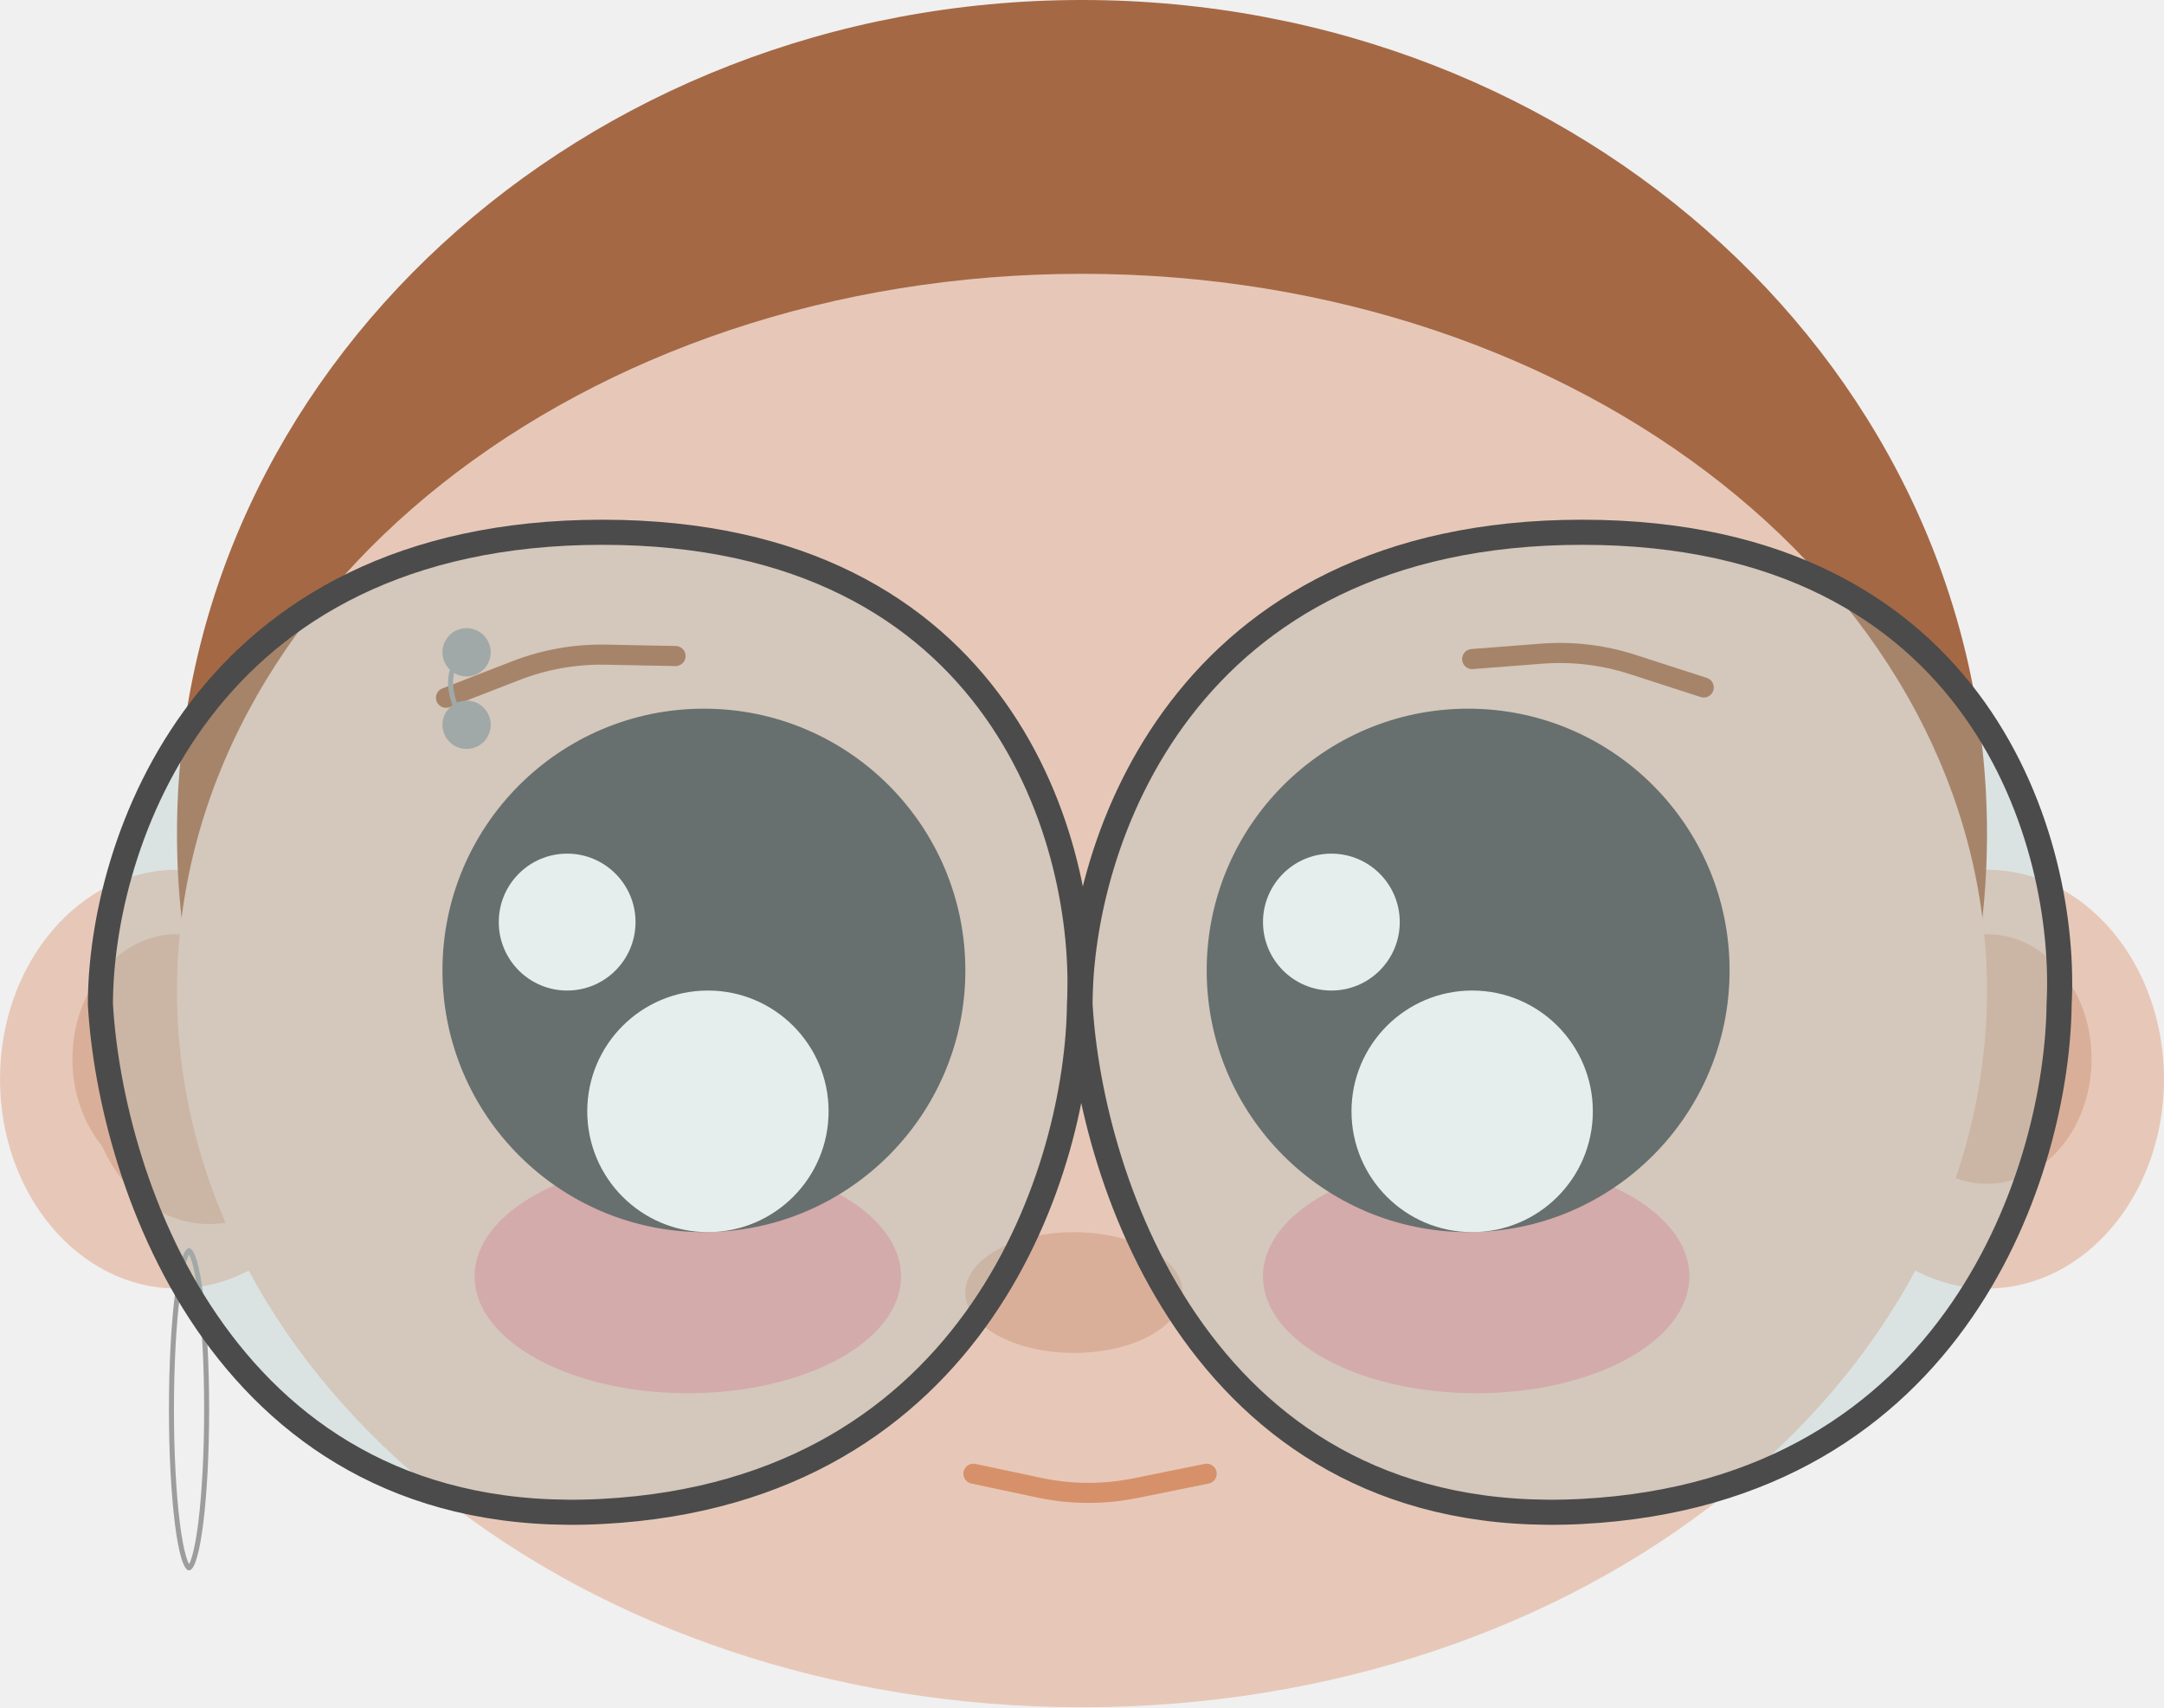
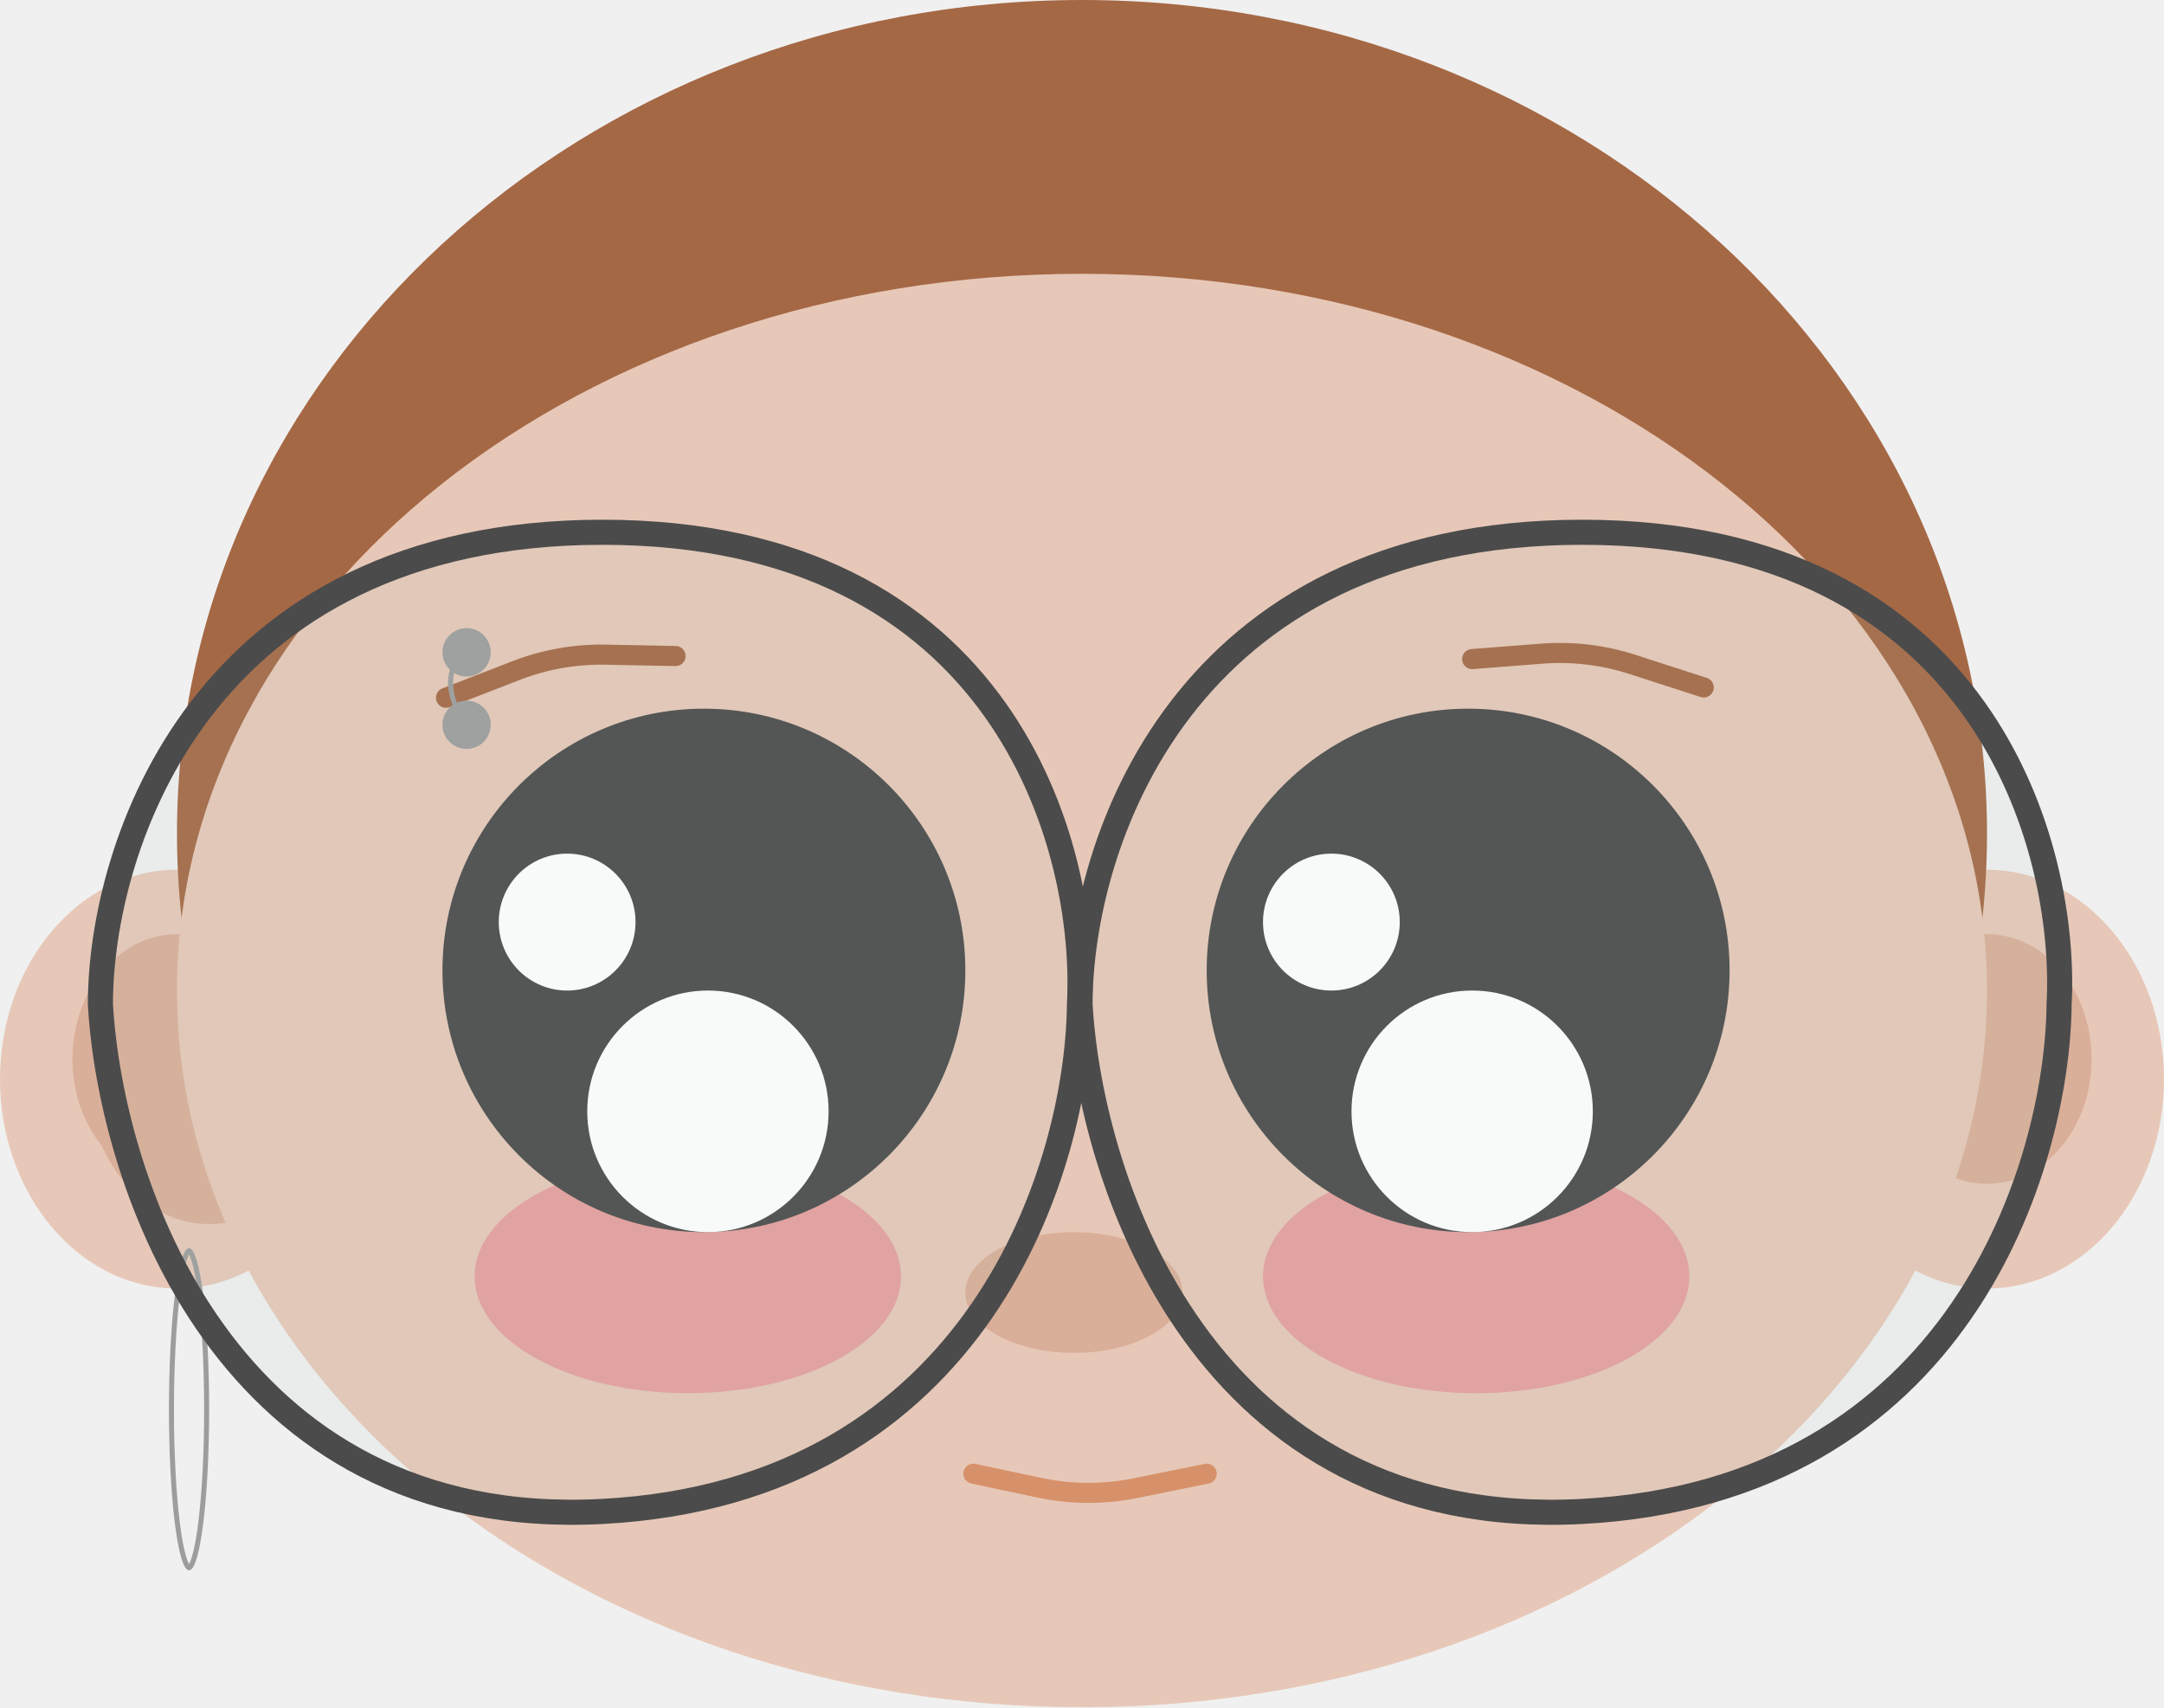
<svg xmlns="http://www.w3.org/2000/svg" width="431" height="340" viewBox="0 0 431 340" fill="none">
  <ellipse cx="395.751" cy="214.906" rx="35.249" ry="41.698" fill="#E7C8B8" />
  <ellipse cx="35.249" cy="214.906" rx="35.249" ry="41.698" fill="#E7C8B8" />
  <ellipse cx="395.751" cy="210.896" rx="20.829" ry="24.858" fill="#DAAF99" />
  <ellipse cx="35.249" cy="210.896" rx="20.829" ry="24.858" fill="#DAAF99" />
  <ellipse cx="41.658" cy="214.906" rx="24.034" ry="28.868" fill="#DAAF99" />
  <path d="M395.751 165.991C395.751 257.665 315.05 331.981 215.5 331.981C115.95 331.981 35.249 257.665 35.249 165.991C35.249 74.317 115.95 0 215.5 0C315.05 0 395.751 74.317 395.751 165.991Z" fill="#A56845" />
  <path d="M395.751 197.264C395.751 276.095 315.05 340 215.5 340C115.95 340 35.249 276.095 35.249 197.264C35.249 118.433 115.95 54.528 215.5 54.528C315.05 54.528 395.751 118.433 395.751 197.264Z" fill="#E7C8B8" />
  <ellipse cx="213.898" cy="257.406" rx="21.63" ry="12.028" fill="#DAAF99" />
  <path d="M41.158 280.66C41.158 289.504 40.71 297.501 39.989 303.279C39.627 306.172 39.2 308.489 38.732 310.074C38.497 310.87 38.26 311.451 38.033 311.824C37.919 312.01 37.822 312.121 37.746 312.182C37.711 312.212 37.685 312.225 37.67 312.231C37.663 312.234 37.659 312.235 37.656 312.235C37.654 312.236 37.653 312.236 37.652 312.236C37.652 312.236 37.651 312.236 37.648 312.235C37.646 312.235 37.642 312.234 37.634 312.231C37.62 312.225 37.594 312.212 37.558 312.182C37.483 312.121 37.385 312.01 37.272 311.824C37.045 311.451 36.808 310.87 36.573 310.074C36.105 308.489 35.677 306.172 35.316 303.279C34.595 297.501 34.147 289.504 34.147 280.66C34.147 271.817 34.595 263.82 35.316 258.042C35.677 255.149 36.105 252.832 36.573 251.247C36.808 250.451 37.045 249.869 37.272 249.497C37.385 249.311 37.483 249.199 37.558 249.138C37.594 249.109 37.62 249.096 37.634 249.09C37.642 249.087 37.646 249.086 37.648 249.085C37.651 249.085 37.652 249.085 37.652 249.085C37.653 249.085 37.654 249.085 37.656 249.085C37.659 249.086 37.663 249.087 37.67 249.09C37.685 249.096 37.711 249.109 37.746 249.138C37.822 249.199 37.919 249.311 38.033 249.497C38.26 249.869 38.497 250.451 38.732 251.247C39.2 252.832 39.627 255.149 39.989 258.042C40.71 263.82 41.158 271.817 41.158 280.66Z" stroke="#9D9D9D" />
  <ellipse cx="294.009" cy="254.198" rx="42.459" ry="23.255" fill="#E69F9F" />
  <ellipse cx="136.991" cy="254.198" rx="42.459" ry="23.255" fill="#E69F9F" />
  <ellipse cx="292.407" cy="193.255" rx="52.072" ry="52.123" fill="#4B4B4B" />
  <ellipse cx="293.208" cy="221.321" rx="24.034" ry="24.057" fill="white" />
  <ellipse cx="265.169" cy="183.632" rx="13.619" ry="13.632" fill="white" />
  <ellipse cx="140.195" cy="193.255" rx="52.072" ry="52.123" fill="#4B4B4B" />
  <ellipse cx="140.996" cy="221.321" rx="24.034" ry="24.057" fill="white" />
  <ellipse cx="112.957" cy="183.632" rx="13.619" ry="13.632" fill="white" />
  <path d="M193.87 293.491L207.035 296.282C213.32 297.614 219.81 297.644 226.107 296.37L240.335 293.491" stroke="#D7916A" stroke-width="4" stroke-linecap="round" />
  <path d="M134.545 130.647L120.68 130.375C114.552 130.255 108.459 131.335 102.745 133.554L88.828 138.958" stroke="#A56845" stroke-width="4" stroke-linecap="round" />
  <path d="M293.208 131.251L307.034 130.178C313.145 129.704 319.29 130.43 325.123 132.315L339.328 136.906" stroke="#A56845" stroke-width="4" stroke-linecap="round" />
  <ellipse cx="92.929" cy="144.34" rx="4.807" ry="4.811" fill="#9D9D9D" />
  <ellipse cx="92.929" cy="129.906" rx="4.807" ry="4.811" fill="#9D9D9D" />
  <path d="M92.929 144.34C90.526 141.399 87.161 134.236 92.929 129.104" stroke="#9D9D9D" stroke-linecap="round" />
-   <path d="M315.11 301C239.91 305 217.11 235.333 215.11 200C215.11 168.667 235.11 106 315.11 106C395.11 106 411.776 168.667 410.11 200C409.776 232 390.31 297 315.11 301Z" fill="#A7C5C3" fill-opacity="0.3" />
-   <path d="M120 301C44.8 305 22 235.333 20 200C20 168.667 40 106 120 106C200 106 216.667 168.667 215 200C214.667 232 195.2 297 120 301Z" fill="#A7C5C3" fill-opacity="0.3" />
-   <path d="M315.11 301C239.91 305 217.11 235.333 215.11 200C215.11 168.667 235.11 106 315.11 106C395.11 106 411.776 168.667 410.11 200C409.776 232 390.31 297 315.11 301Z" stroke="#4B4B4B" stroke-width="5" />
-   <path d="M120 301C44.8 305 22 235.333 20 200C20 168.667 40 106 120 106C200 106 216.667 168.667 215 200C214.667 232 195.2 297 120 301Z" stroke="#4B4B4B" stroke-width="5" />
+   <path d="M315.11 301C239.91 305 217.11 235.333 215.11 200C215.11 168.667 235.11 106 315.11 106C395.11 106 411.776 168.667 410.11 200C409.776 232 390.31 297 315.11 301Z" fill="#A7C5C3" fill-opacity="0.3" opacity="0.3" />
+   <path d="M120 301C44.8 305 22 235.333 20 200C20 168.667 40 106 120 106C200 106 216.667 168.667 215 200C214.667 232 195.2 297 120 301Z" fill="#A7C5C3" fill-opacity="0.3" opacity="0.3" />
+   <path d="M315.11 301C239.91 305 217.11 235.333 215.11 200C215.11 168.667 235.11 106 315.11 106C395.11 106 411.776 168.667 410.11 200C409.776 232 390.31 297 315.11 301Z" stroke="#4B4B4B" stroke-width="5" fill="none" />
+   <path d="M120 301C44.8 305 22 235.333 20 200C20 168.667 40 106 120 106C200 106 216.667 168.667 215 200C214.667 232 195.2 297 120 301Z" stroke="#4B4B4B" stroke-width="5" fill="none" />
</svg>
